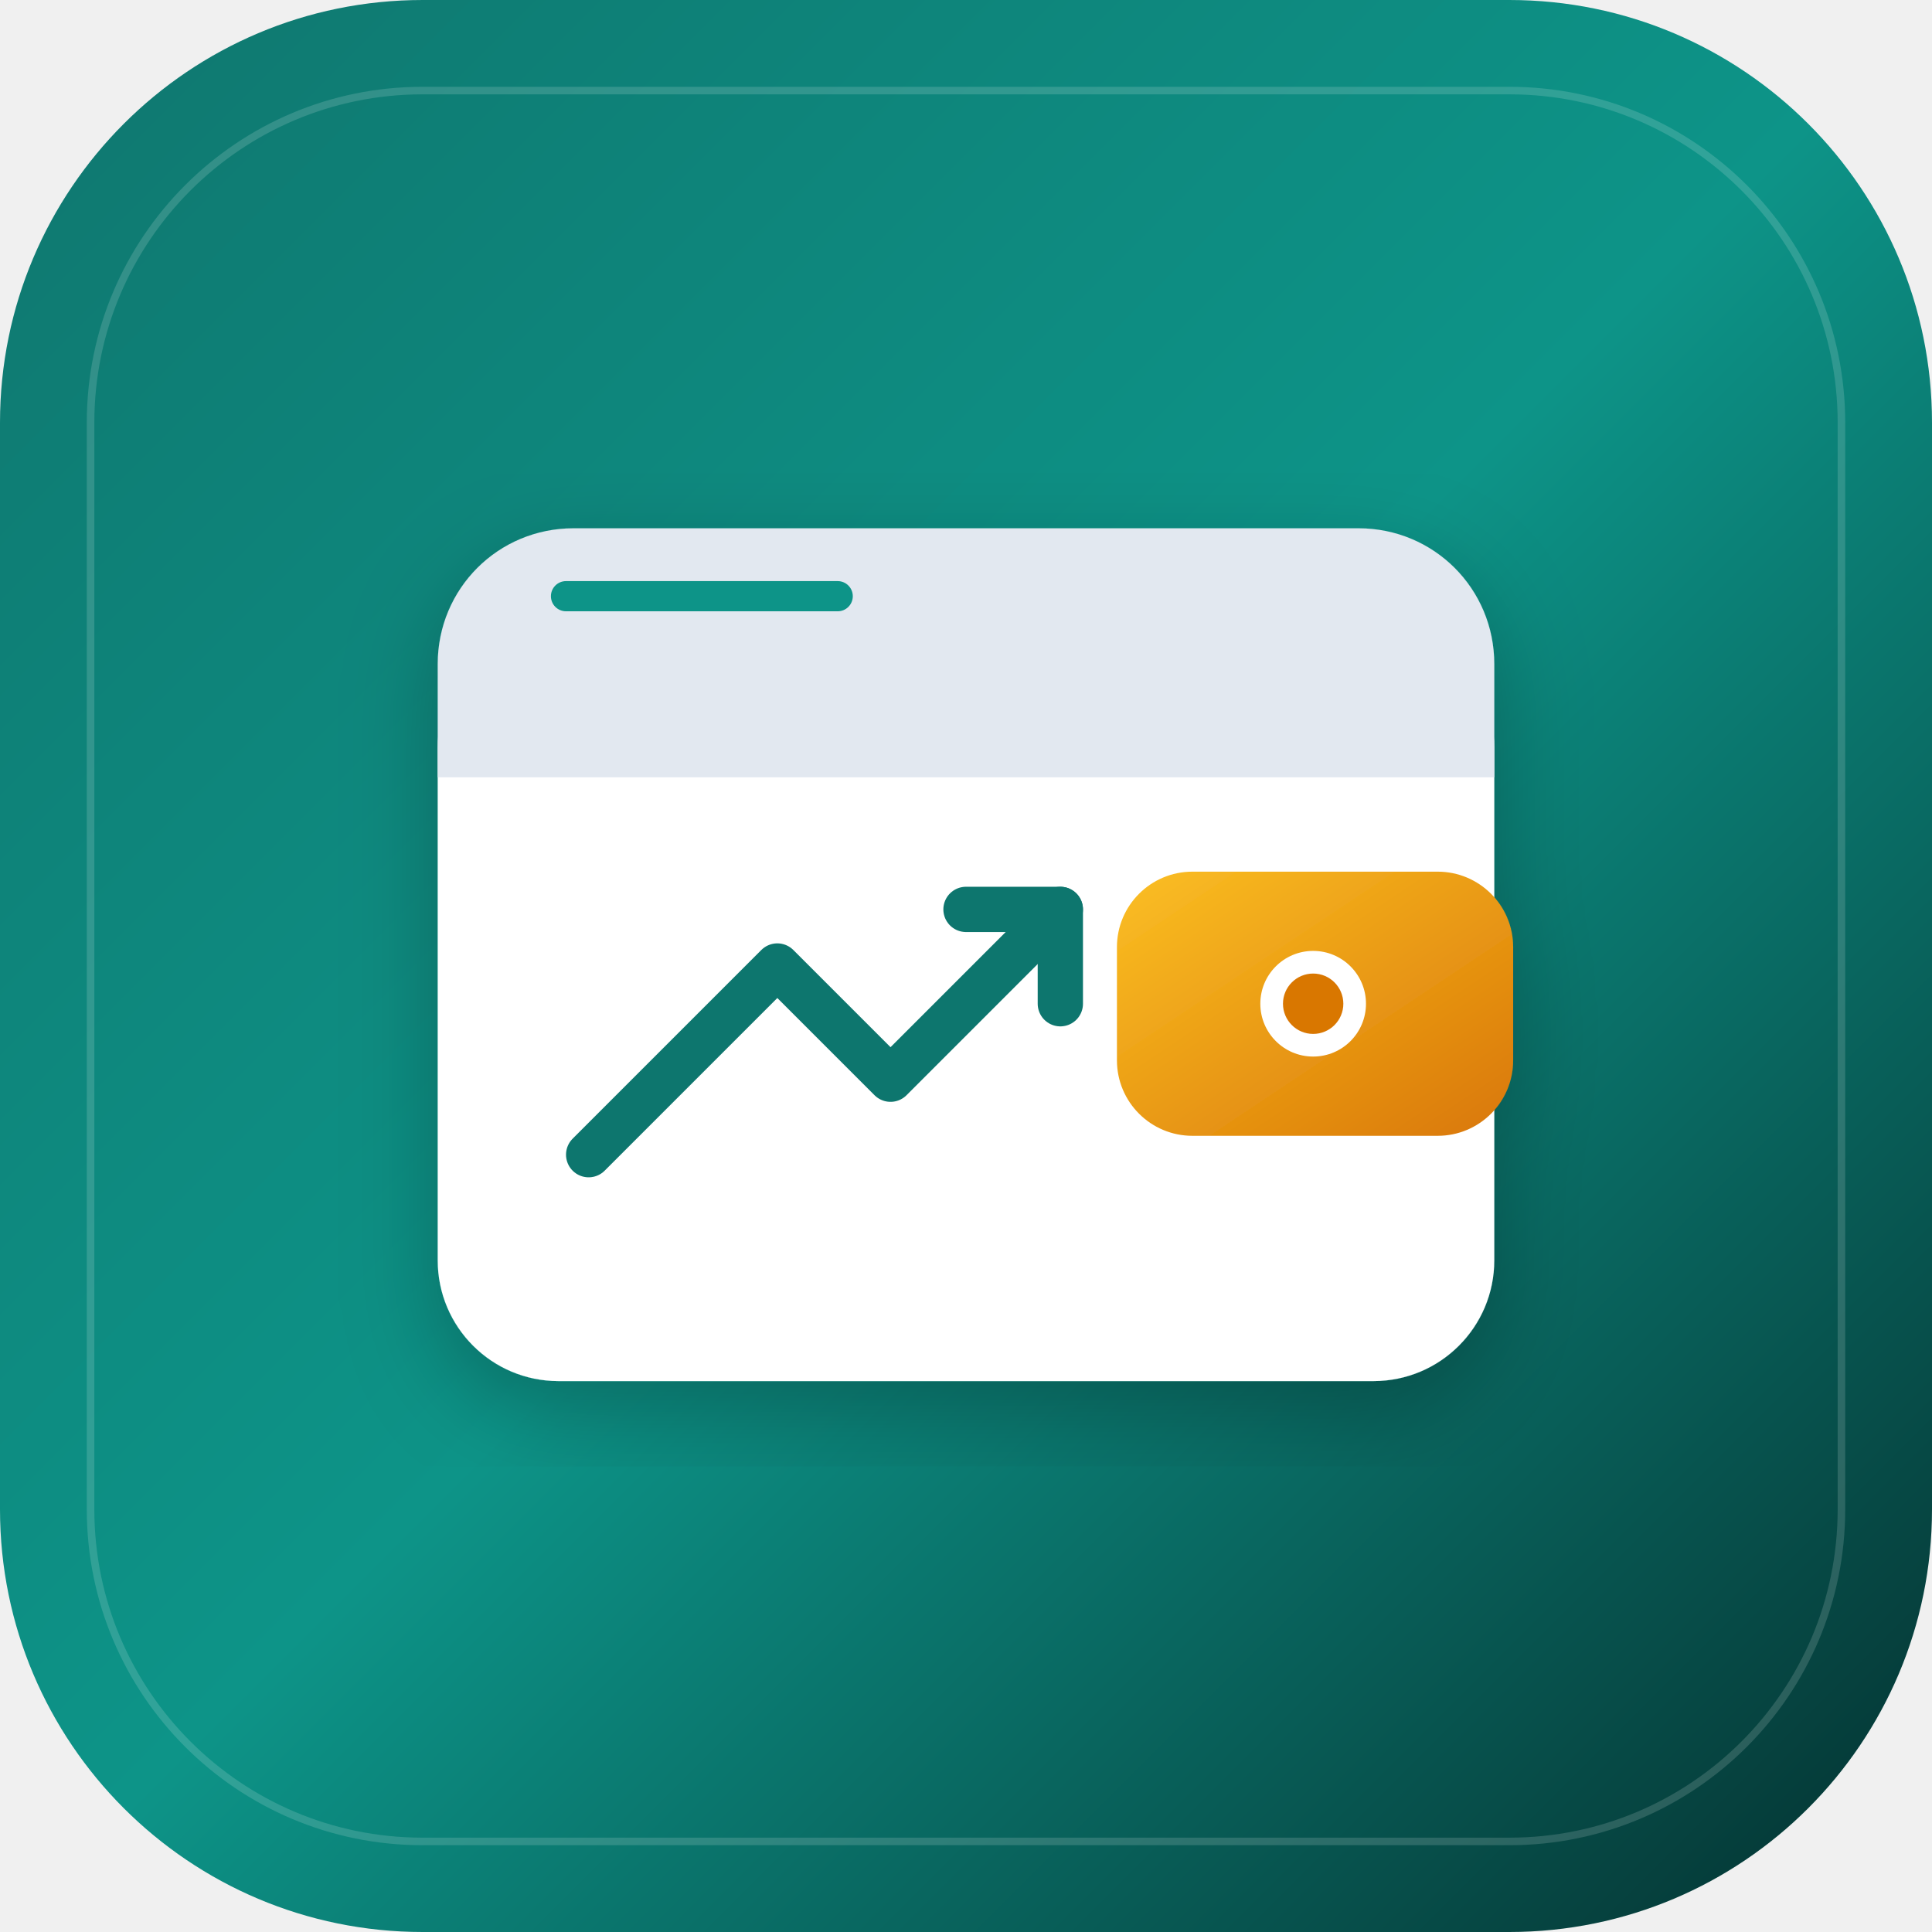
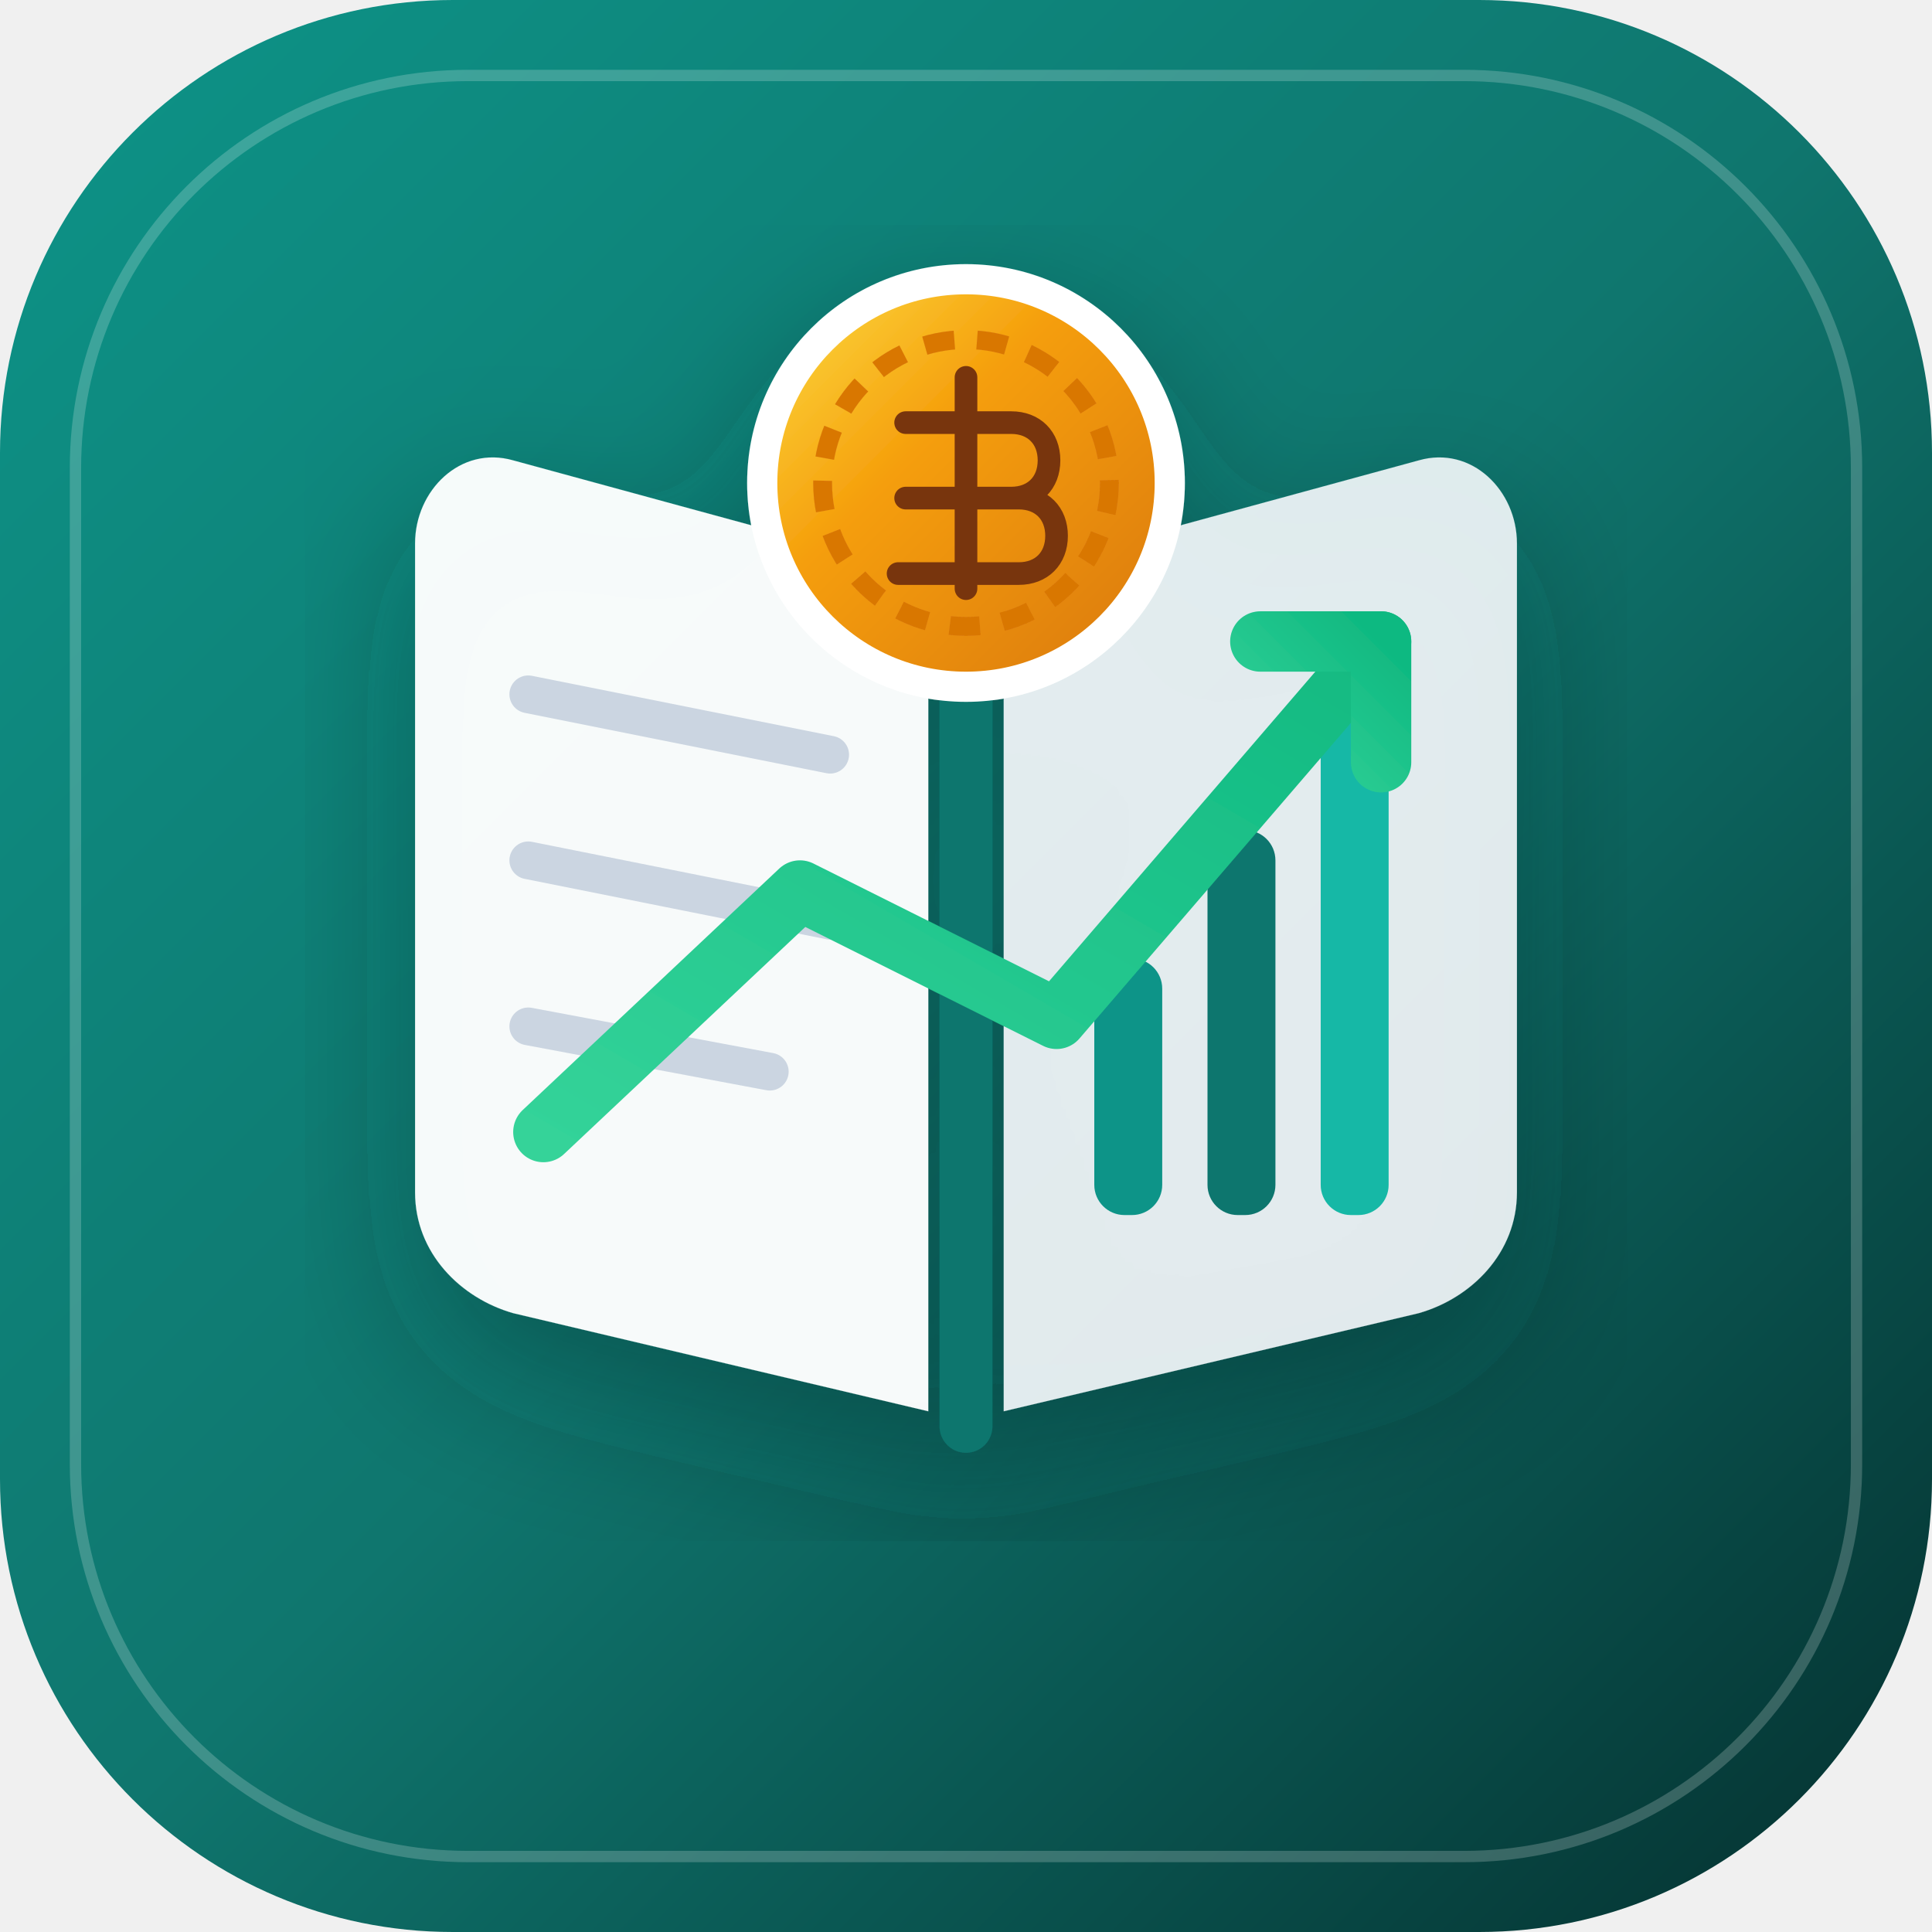
<svg xmlns="http://www.w3.org/2000/svg" viewBox="0 0 512 512" width="512" height="512">
  <defs>
    <linearGradient id="brandGrad" x1="0%" y1="0%" x2="100%" y2="100%">
-       <stop offset="0%" stop-color="#0f766e" />
-       <stop offset="50%" stop-color="#0d9488" />
+       <stop offset="0%" stop-color="#0d9488" />
+       <stop offset="50%" stop-color="#0f766e" />
      <stop offset="100%" stop-color="#042f2e" />
    </linearGradient>
    <linearGradient id="goldGrad" x1="0%" y1="0%" x2="100%" y2="100%">
-       <stop offset="0%" stop-color="#fbbf24" />
+       <stop offset="0%" stop-color="#fde047" />
+       <stop offset="40%" stop-color="#f59e0b" />
      <stop offset="100%" stop-color="#d97706" />
    </linearGradient>
+     <linearGradient id="growthGrad" x1="0%" y1="100%" x2="100%" y2="0%">
+       <stop offset="0%" stop-color="#34d399" />
+       <stop offset="100%" stop-color="#10b981" />
+     </linearGradient>
    <filter id="shadow" x="-10%" y="-10%" width="120%" height="120%">
-       <feDropShadow dx="0" dy="8" stdDeviation="12" flood-opacity="0.25" flood-color="#000000" />
+       <feDropShadow dx="0" dy="16" stdDeviation="20" flood-opacity="0.35" flood-color="#042f2e" />
    </filter>
  </defs>
-   <rect width="512" height="512" rx="112" fill="url(#brandGrad)" />
-   <rect x="24" y="24" width="464" height="464" rx="88" fill="none" stroke="#ffffff" stroke-width="2" stroke-opacity="0.15" />
-   <g filter="url(#shadow)" transform="translate(106, 116)">
-     <rect x="10" y="50" width="280" height="200" rx="32" fill="#ffffff" />
-     <path d="M 10 90 L 10 60 C 10 40, 26 24, 46 24 L 254 24 C 274 24, 290 40, 290 60 L 290 90 Z" fill="#e2e8f0" />
-     <rect x="40" y="38" width="80" height="8" rx="4" fill="#0d9488" />
-     <rect x="190" y="115" width="105" height="70" rx="20" fill="url(#goldGrad)" />
-     <circle cx="242" cy="150" r="14" fill="#ffffff" />
-     <circle cx="242" cy="150" r="8" fill="#d97706" />
-     <path d="M 50 190 L 100 140 L 130 170 L 175 125" fill="none" stroke="#0f766e" stroke-width="12" stroke-linecap="round" stroke-linejoin="round" />
-     <path d="M 150 125 L 175 125 L 175 150" fill="none" stroke="#0f766e" stroke-width="12" stroke-linecap="round" stroke-linejoin="round" />
+   <rect width="512" height="512" rx="120" fill="url(#brandGrad)" />
+   <rect x="20" y="20" width="472" height="472" rx="104" fill="none" stroke="#ffffff" stroke-width="3" stroke-opacity="0.2" />
+   <g filter="url(#shadow)">
+     <path d="M 110 144 C 110 130, 122 118, 136 122 L 246 152 L 246 374 L 136 348 C 122 344, 110 332, 110 316 Z" fill="#ffffff" fill-opacity="0.96" />
+     <path d="M 402 144 C 402 130, 390 118, 376 122 L 266 152 L 266 374 L 376 348 C 390 344, 402 332, 402 316 Z" fill="#f1f5f9" fill-opacity="0.92" />
+     <line x1="256" y1="144" x2="256" y2="378" stroke="#0f766e" stroke-width="14" stroke-linecap="round" />
+     <line x1="140" y1="184" x2="220" y2="200" stroke="#cbd5e1" stroke-width="10" stroke-linecap="round" />
+     <line x1="140" y1="228" x2="220" y2="244" stroke="#cbd5e1" stroke-width="10" stroke-linecap="round" />
+     <line x1="140" y1="272" x2="204" y2="284" stroke="#cbd5e1" stroke-width="10" stroke-linecap="round" />
+     <rect x="290" y="254" width="18" height="68" rx="8" fill="#0d9488" />
+     <rect x="320" y="220" width="18" height="102" rx="8" fill="#0f766e" />
+     <rect x="350" y="186" width="18" height="136" rx="8" fill="#14b8a6" />
+     <path d="M 144 300 L 212 236 L 280 270 L 366 170" fill="none" stroke="url(#growthGrad)" stroke-width="16" stroke-linecap="round" stroke-linejoin="round" />
+     <path d="M 334 170 L 366 170 L 366 202" fill="none" stroke="url(#growthGrad)" stroke-width="16" stroke-linecap="round" stroke-linejoin="round" />
+     <circle cx="256" cy="128" r="54" fill="url(#goldGrad)" stroke="#ffffff" stroke-width="8" />
+     <circle cx="256" cy="128" r="38" fill="none" stroke="#d97706" stroke-width="5" stroke-dasharray="8 6" />
+     <path d="M 256 100 L 256 156 M 240 112 L 268 112 C 274 112, 278 116, 278 122 C 278 128, 274 132, 268 132 L 240 132 L 270 132 C 276 132, 280 136, 280 142 C 280 148, 276 152, 270 152 L 238 152" fill="none" stroke="#78350f" stroke-width="6" stroke-linecap="round" stroke-linejoin="round" />
  </g>
</svg>
